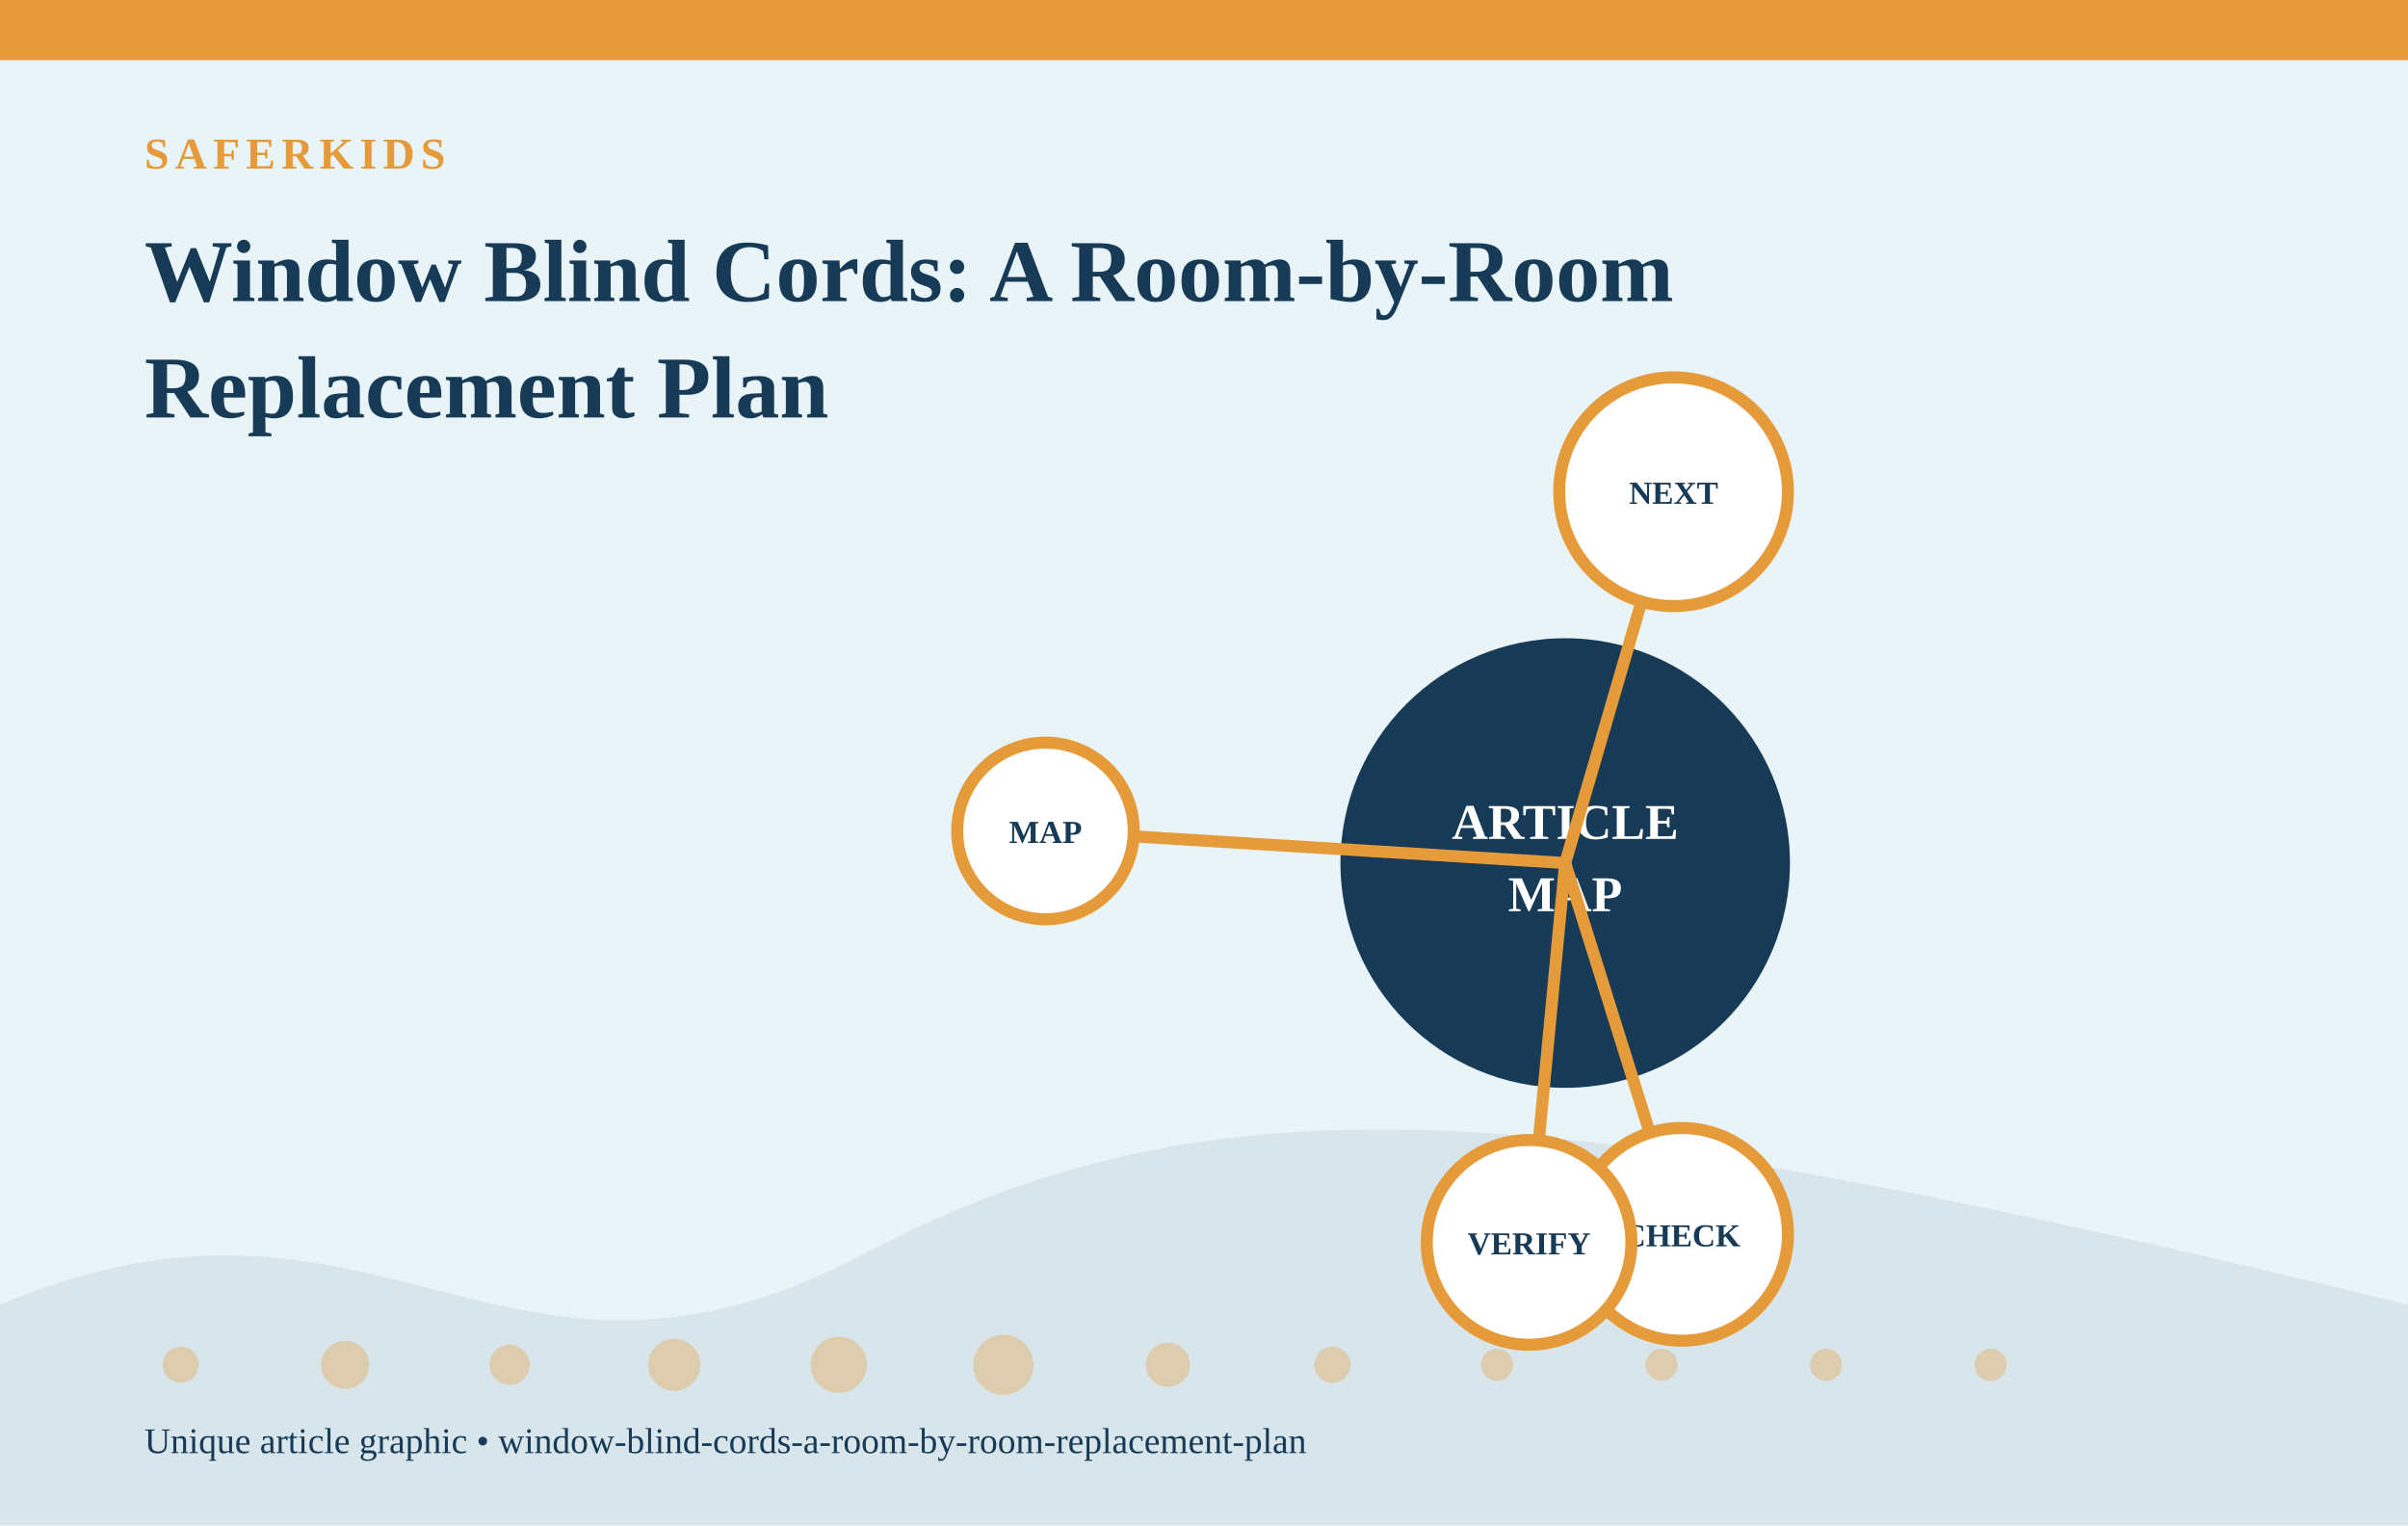
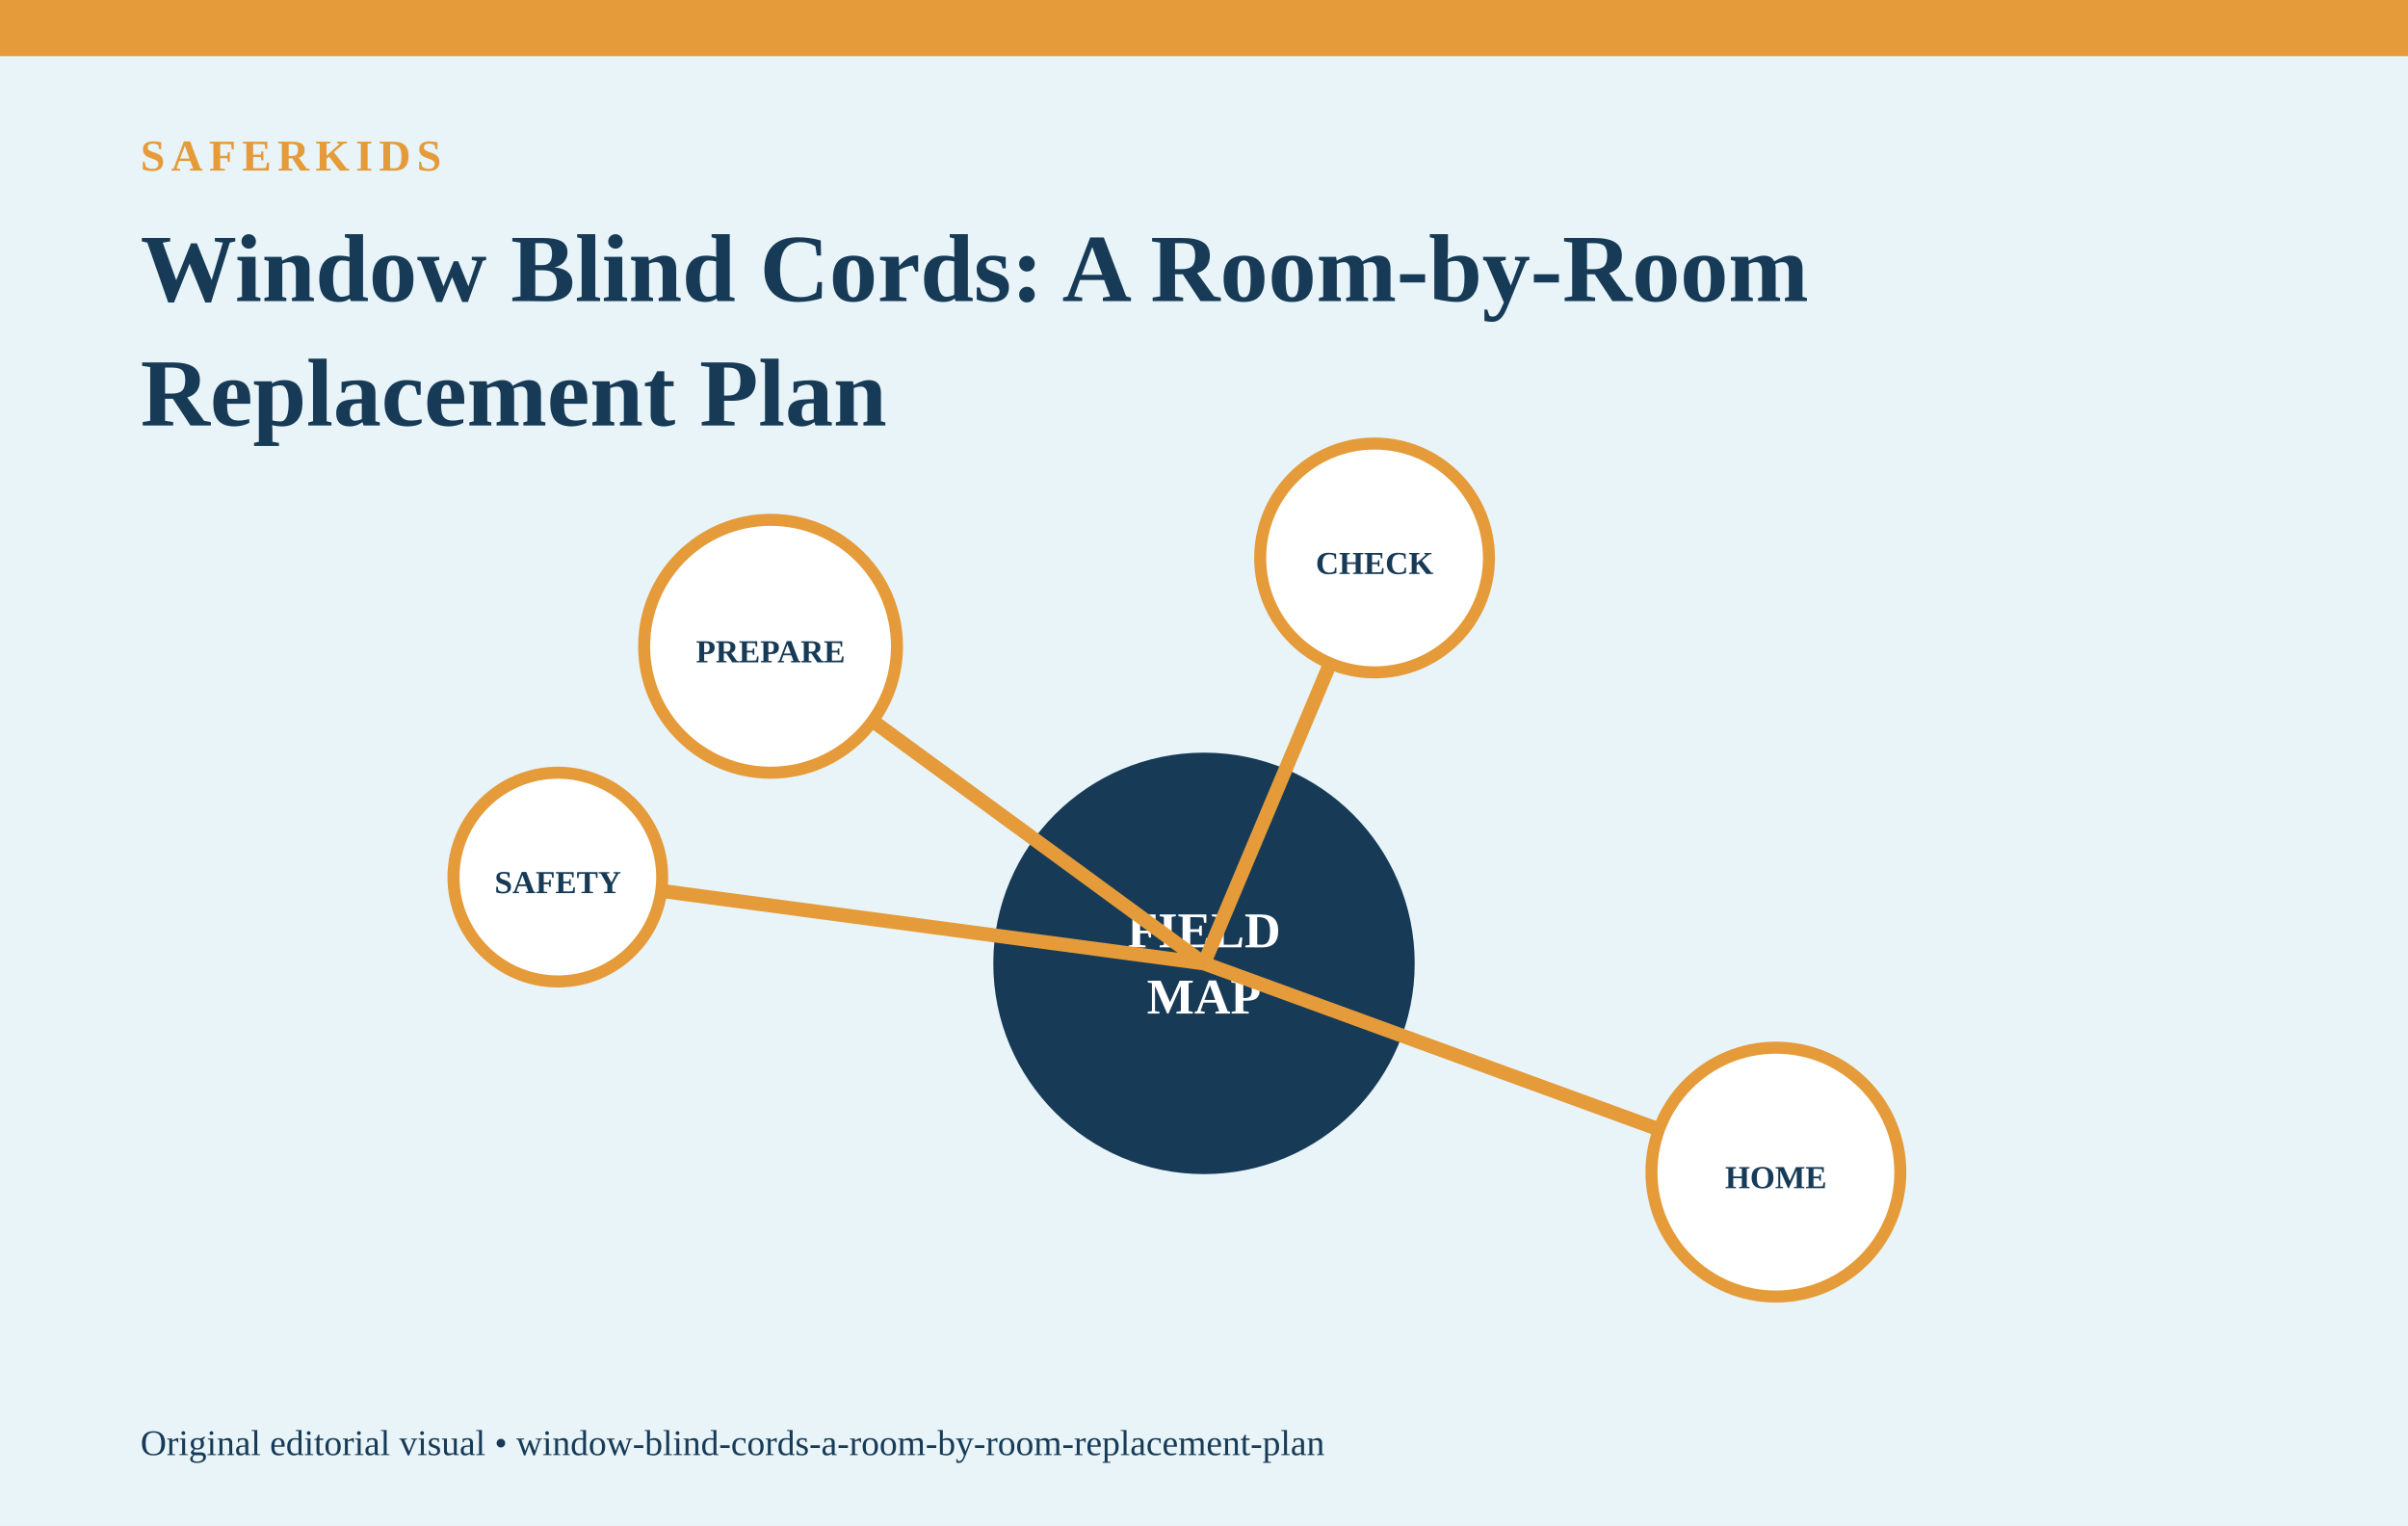
- <svg xmlns="http://www.w3.org/2000/svg" width="1200" height="760" viewBox="0 0 1200 760" role="img" aria-labelledby="title desc">
-   <rect width="1200" height="760" fill="#e8f4f8" />
-   <rect width="1200" height="30" fill="#e59b3a" />
-   <path d="M0 650 C190 570 250 720 430 625 S780 548 1200 650 L1200 760 L0 760 Z" fill="#173b57" opacity="0.08" />
-   <text x="72" y="84" fill="#e59b3a" font-size="22" font-weight="800" letter-spacing="3">SAFERKIDS</text>
-   <text x="72" y="150" fill="#173b57" font-size="44" font-weight="800">Window Blind Cords: A Room-by-Room</text>
-   <text x="72" y="208" fill="#173b57" font-size="44" font-weight="800">Replacement Plan</text>
-   <circle cx="780" cy="430" r="112" fill="#173b57" />
-   <text x="780" y="418" text-anchor="middle" fill="white" font-size="25" font-weight="800">ARTICLE</text>
-   <text x="780" y="454" text-anchor="middle" fill="white" font-size="25" font-weight="800">MAP</text>
-   <line x1="780" y1="430" x2="838" y2="615" stroke="#e59b3a" stroke-width="6" />
-   <circle cx="838" cy="615" r="53" fill="white" stroke="#e59b3a" stroke-width="6" />
-   <text x="838" y="621" text-anchor="middle" fill="#173b57" font-size="16" font-weight="800">CHECK</text>
-   <line x1="780" y1="430" x2="762" y2="619" stroke="#e59b3a" stroke-width="6" />
-   <circle cx="762" cy="619" r="51" fill="white" stroke="#e59b3a" stroke-width="6" />
-   <text x="762" y="625" text-anchor="middle" fill="#173b57" font-size="16" font-weight="800">VERIFY</text>
-   <line x1="780" y1="430" x2="521" y2="414" stroke="#e59b3a" stroke-width="6" />
-   <circle cx="521" cy="414" r="44" fill="white" stroke="#e59b3a" stroke-width="6" />
-   <text x="521" y="420" text-anchor="middle" fill="#173b57" font-size="16" font-weight="800">MAP</text>
-   <line x1="780" y1="430" x2="834" y2="245" stroke="#e59b3a" stroke-width="6" />
-   <circle cx="834" cy="245" r="57" fill="white" stroke="#e59b3a" stroke-width="6" />
-   <text x="834" y="251" text-anchor="middle" fill="#173b57" font-size="16" font-weight="800">NEXT</text>
-   <circle cx="90" cy="680" r="9" fill="#e59b3a" opacity="0.35" />
-   <circle cx="172" cy="680" r="12" fill="#e59b3a" opacity="0.35" />
-   <circle cx="254" cy="680" r="10" fill="#e59b3a" opacity="0.35" />
-   <circle cx="336" cy="680" r="13" fill="#e59b3a" opacity="0.35" />
-   <circle cx="418" cy="680" r="14" fill="#e59b3a" opacity="0.35" />
-   <circle cx="500" cy="680" r="15" fill="#e59b3a" opacity="0.35" />
-   <circle cx="582" cy="680" r="11" fill="#e59b3a" opacity="0.35" />
-   <circle cx="664" cy="680" r="9" fill="#e59b3a" opacity="0.35" />
-   <circle cx="746" cy="680" r="8" fill="#e59b3a" opacity="0.35" />
-   <circle cx="828" cy="680" r="8" fill="#e59b3a" opacity="0.35" />
-   <circle cx="910" cy="680" r="8" fill="#e59b3a" opacity="0.35" />
-   <circle cx="992" cy="680" r="8" fill="#e59b3a" opacity="0.35" />
-   <text x="72" y="724" fill="#173b57" font-size="18">Unique article graphic • window-blind-cords-a-room-by-room-replacement-plan</text>
+ <svg xmlns="http://www.w3.org/2000/svg" width="1200" height="760" viewBox="0 0 1200 760" role="img" aria-labelledby="t d">
+   <rect width="1200" height="760" fill="#E8F4F8" />
+   <rect width="1200" height="28" fill="#E59B3A" />
+   <text x="70" y="85" fill="#E59B3A" font-size="22" font-weight="700" letter-spacing="3">SAFERKIDS</text>
+   <text x="70" y="150" fill="#173B57" font-size="48" font-weight="700">Window Blind Cords: A Room-by-Room</text>
+   <text x="70" y="212" fill="#173B57" font-size="48" font-weight="700">Replacement Plan</text>
+   <circle cx="600" cy="480" r="105" fill="#173B57" />
+   <text x="600" y="472" text-anchor="middle" fill="white" font-size="25" font-weight="700">FIELD</text>
+   <text x="600" y="505" text-anchor="middle" fill="white" font-size="25" font-weight="700">MAP</text>
+   <g>
+     <line x1="600" y1="480" x2="885" y2="584" stroke="#E59B3A" stroke-width="7" />
+     <circle cx="885" cy="584" r="62" fill="white" stroke="#E59B3A" stroke-width="6" />
+     <text x="885" y="592" text-anchor="middle" fill="#173B57" font-size="16" font-weight="700">HOME</text>
+   </g>
+   <g>
+     <line x1="600" y1="480" x2="278" y2="437" stroke="#E59B3A" stroke-width="7" />
+     <circle cx="278" cy="437" r="52" fill="white" stroke="#E59B3A" stroke-width="6" />
+     <text x="278" y="445" text-anchor="middle" fill="#173B57" font-size="16" font-weight="700">SAFETY</text>
+   </g>
+   <g>
+     <line x1="600" y1="480" x2="384" y2="322" stroke="#E59B3A" stroke-width="7" />
+     <circle cx="384" cy="322" r="63" fill="white" stroke="#E59B3A" stroke-width="6" />
+     <text x="384" y="330" text-anchor="middle" fill="#173B57" font-size="16" font-weight="700">PREPARE</text>
+   </g>
+   <g>
+     <line x1="600" y1="480" x2="685" y2="278" stroke="#E59B3A" stroke-width="7" />
+     <circle cx="685" cy="278" r="57" fill="white" stroke="#E59B3A" stroke-width="6" />
+     <text x="685" y="286" text-anchor="middle" fill="#173B57" font-size="16" font-weight="700">CHECK</text>
+   </g>
+   <text x="70" y="725" fill="#173B57" font-size="18">Original editorial visual • window-blind-cords-a-room-by-room-replacement-plan</text>
</svg>
